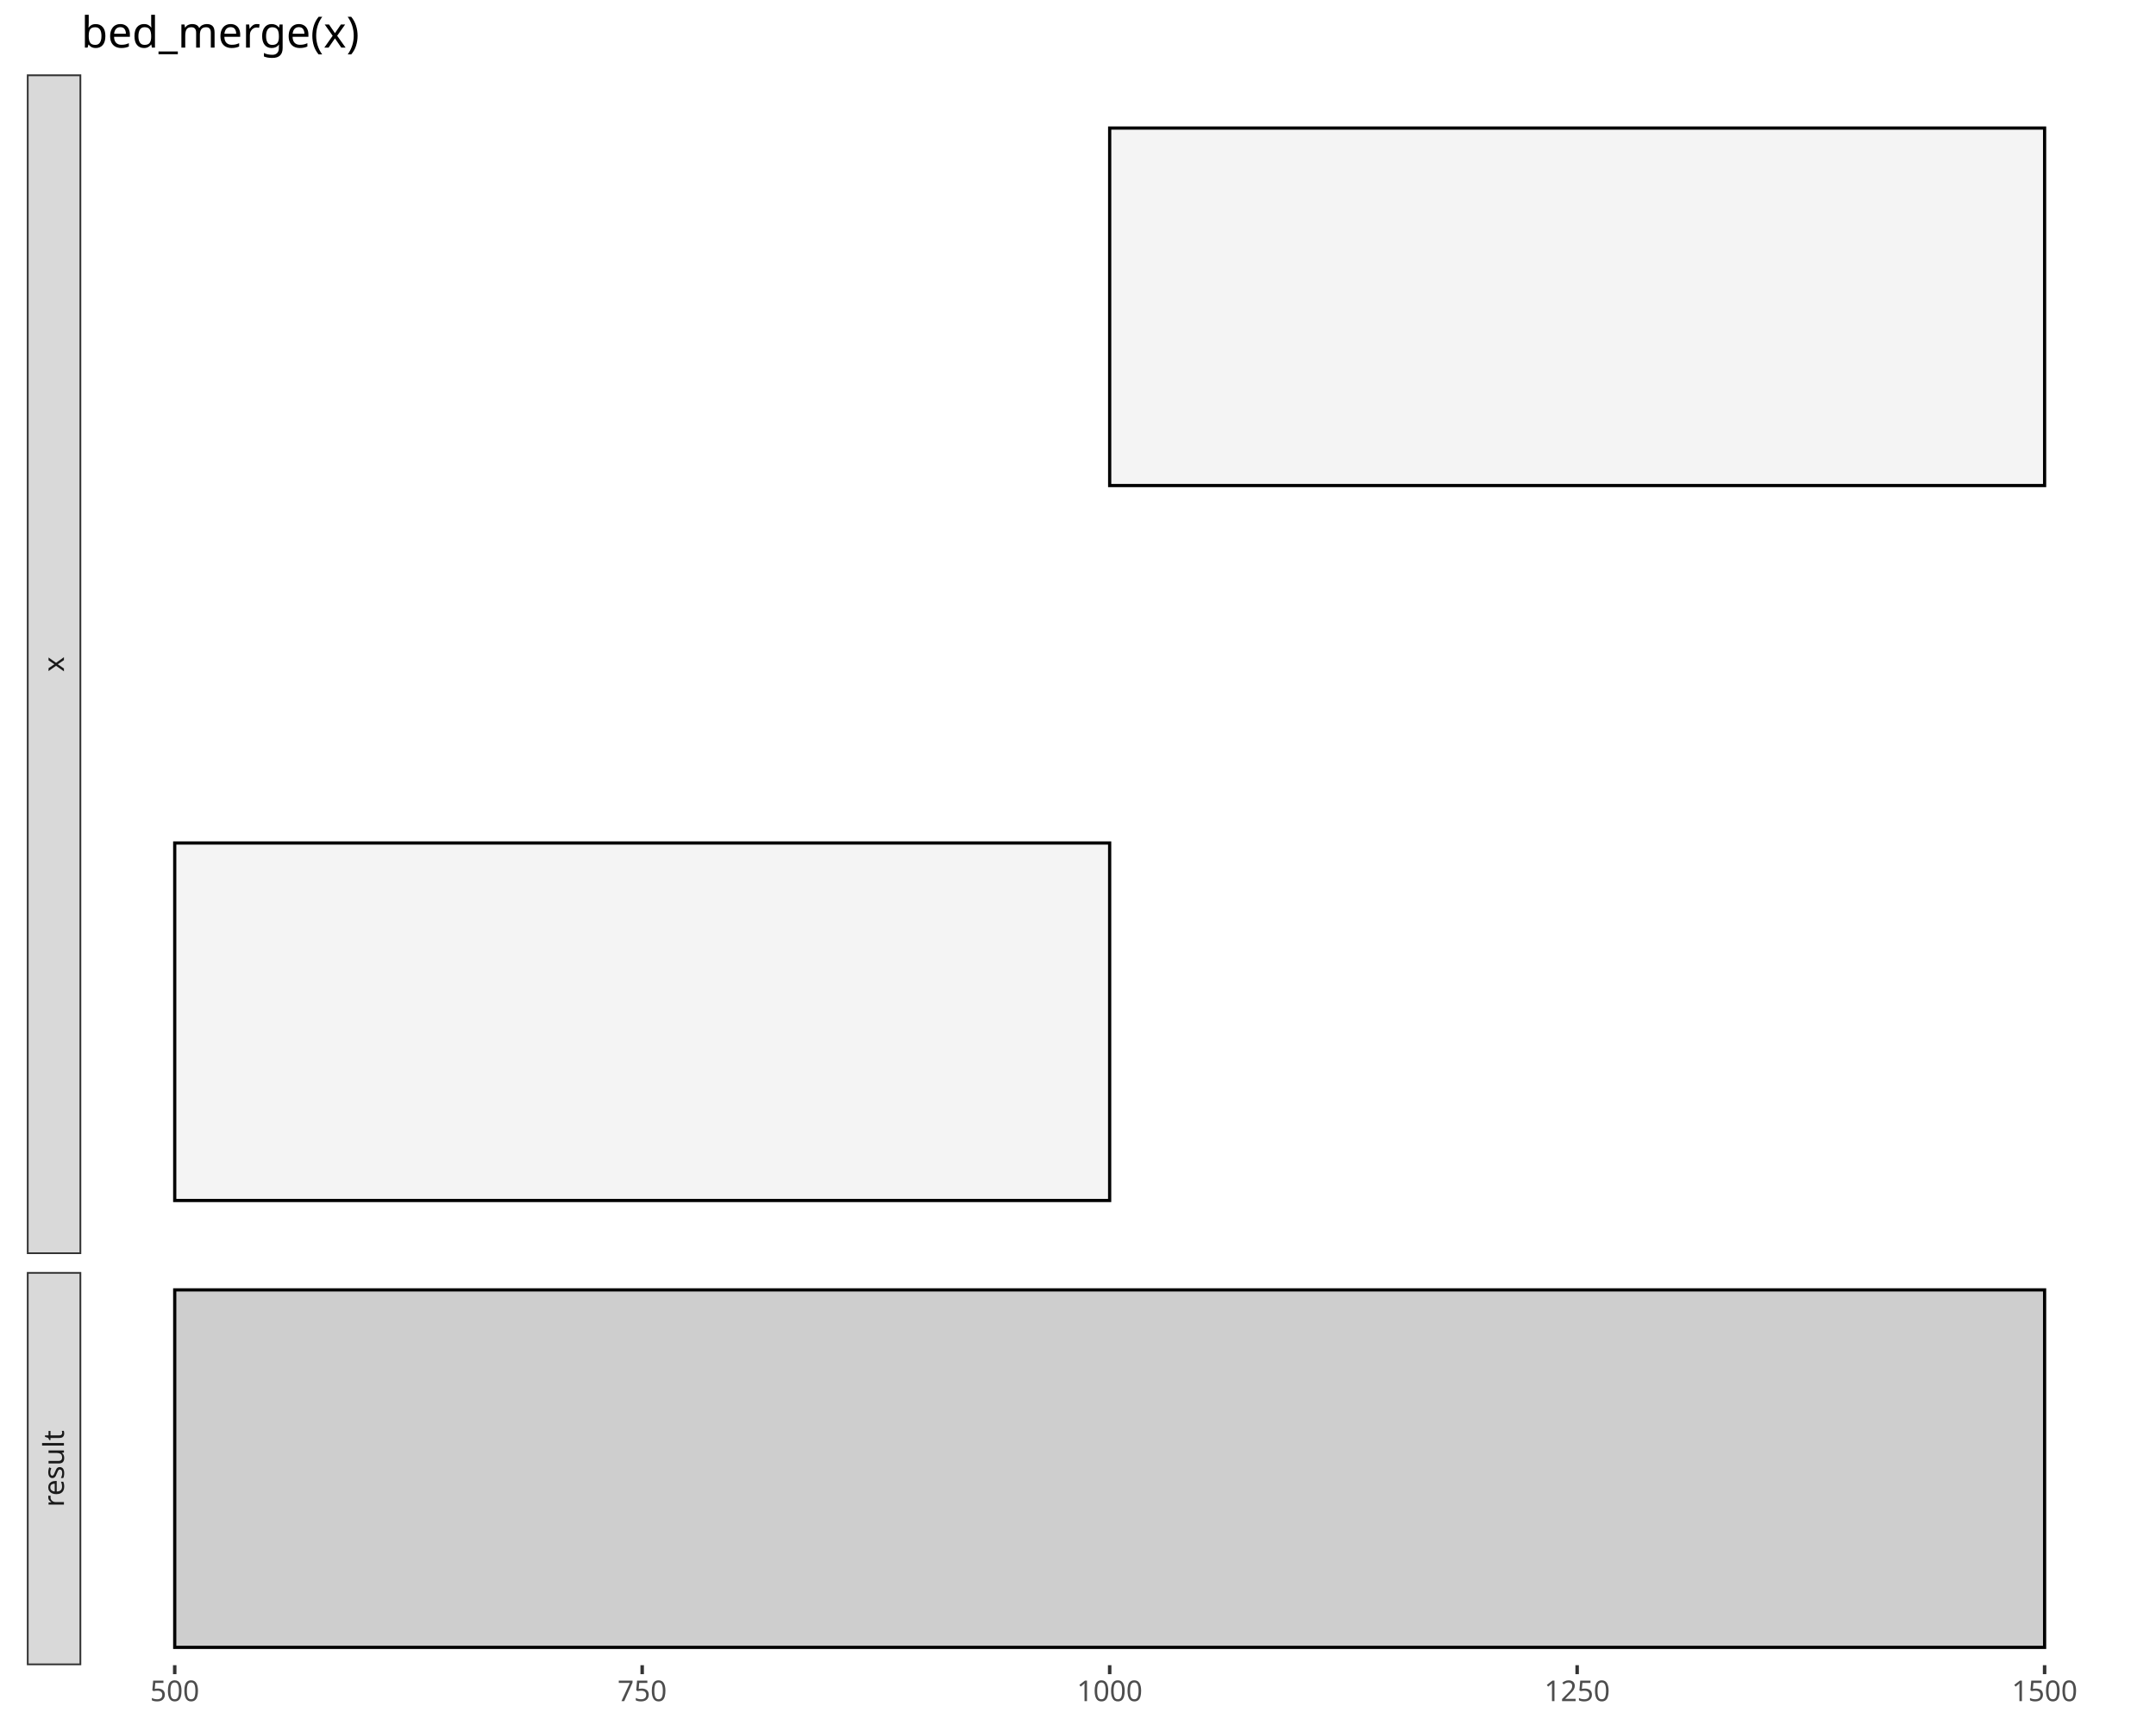
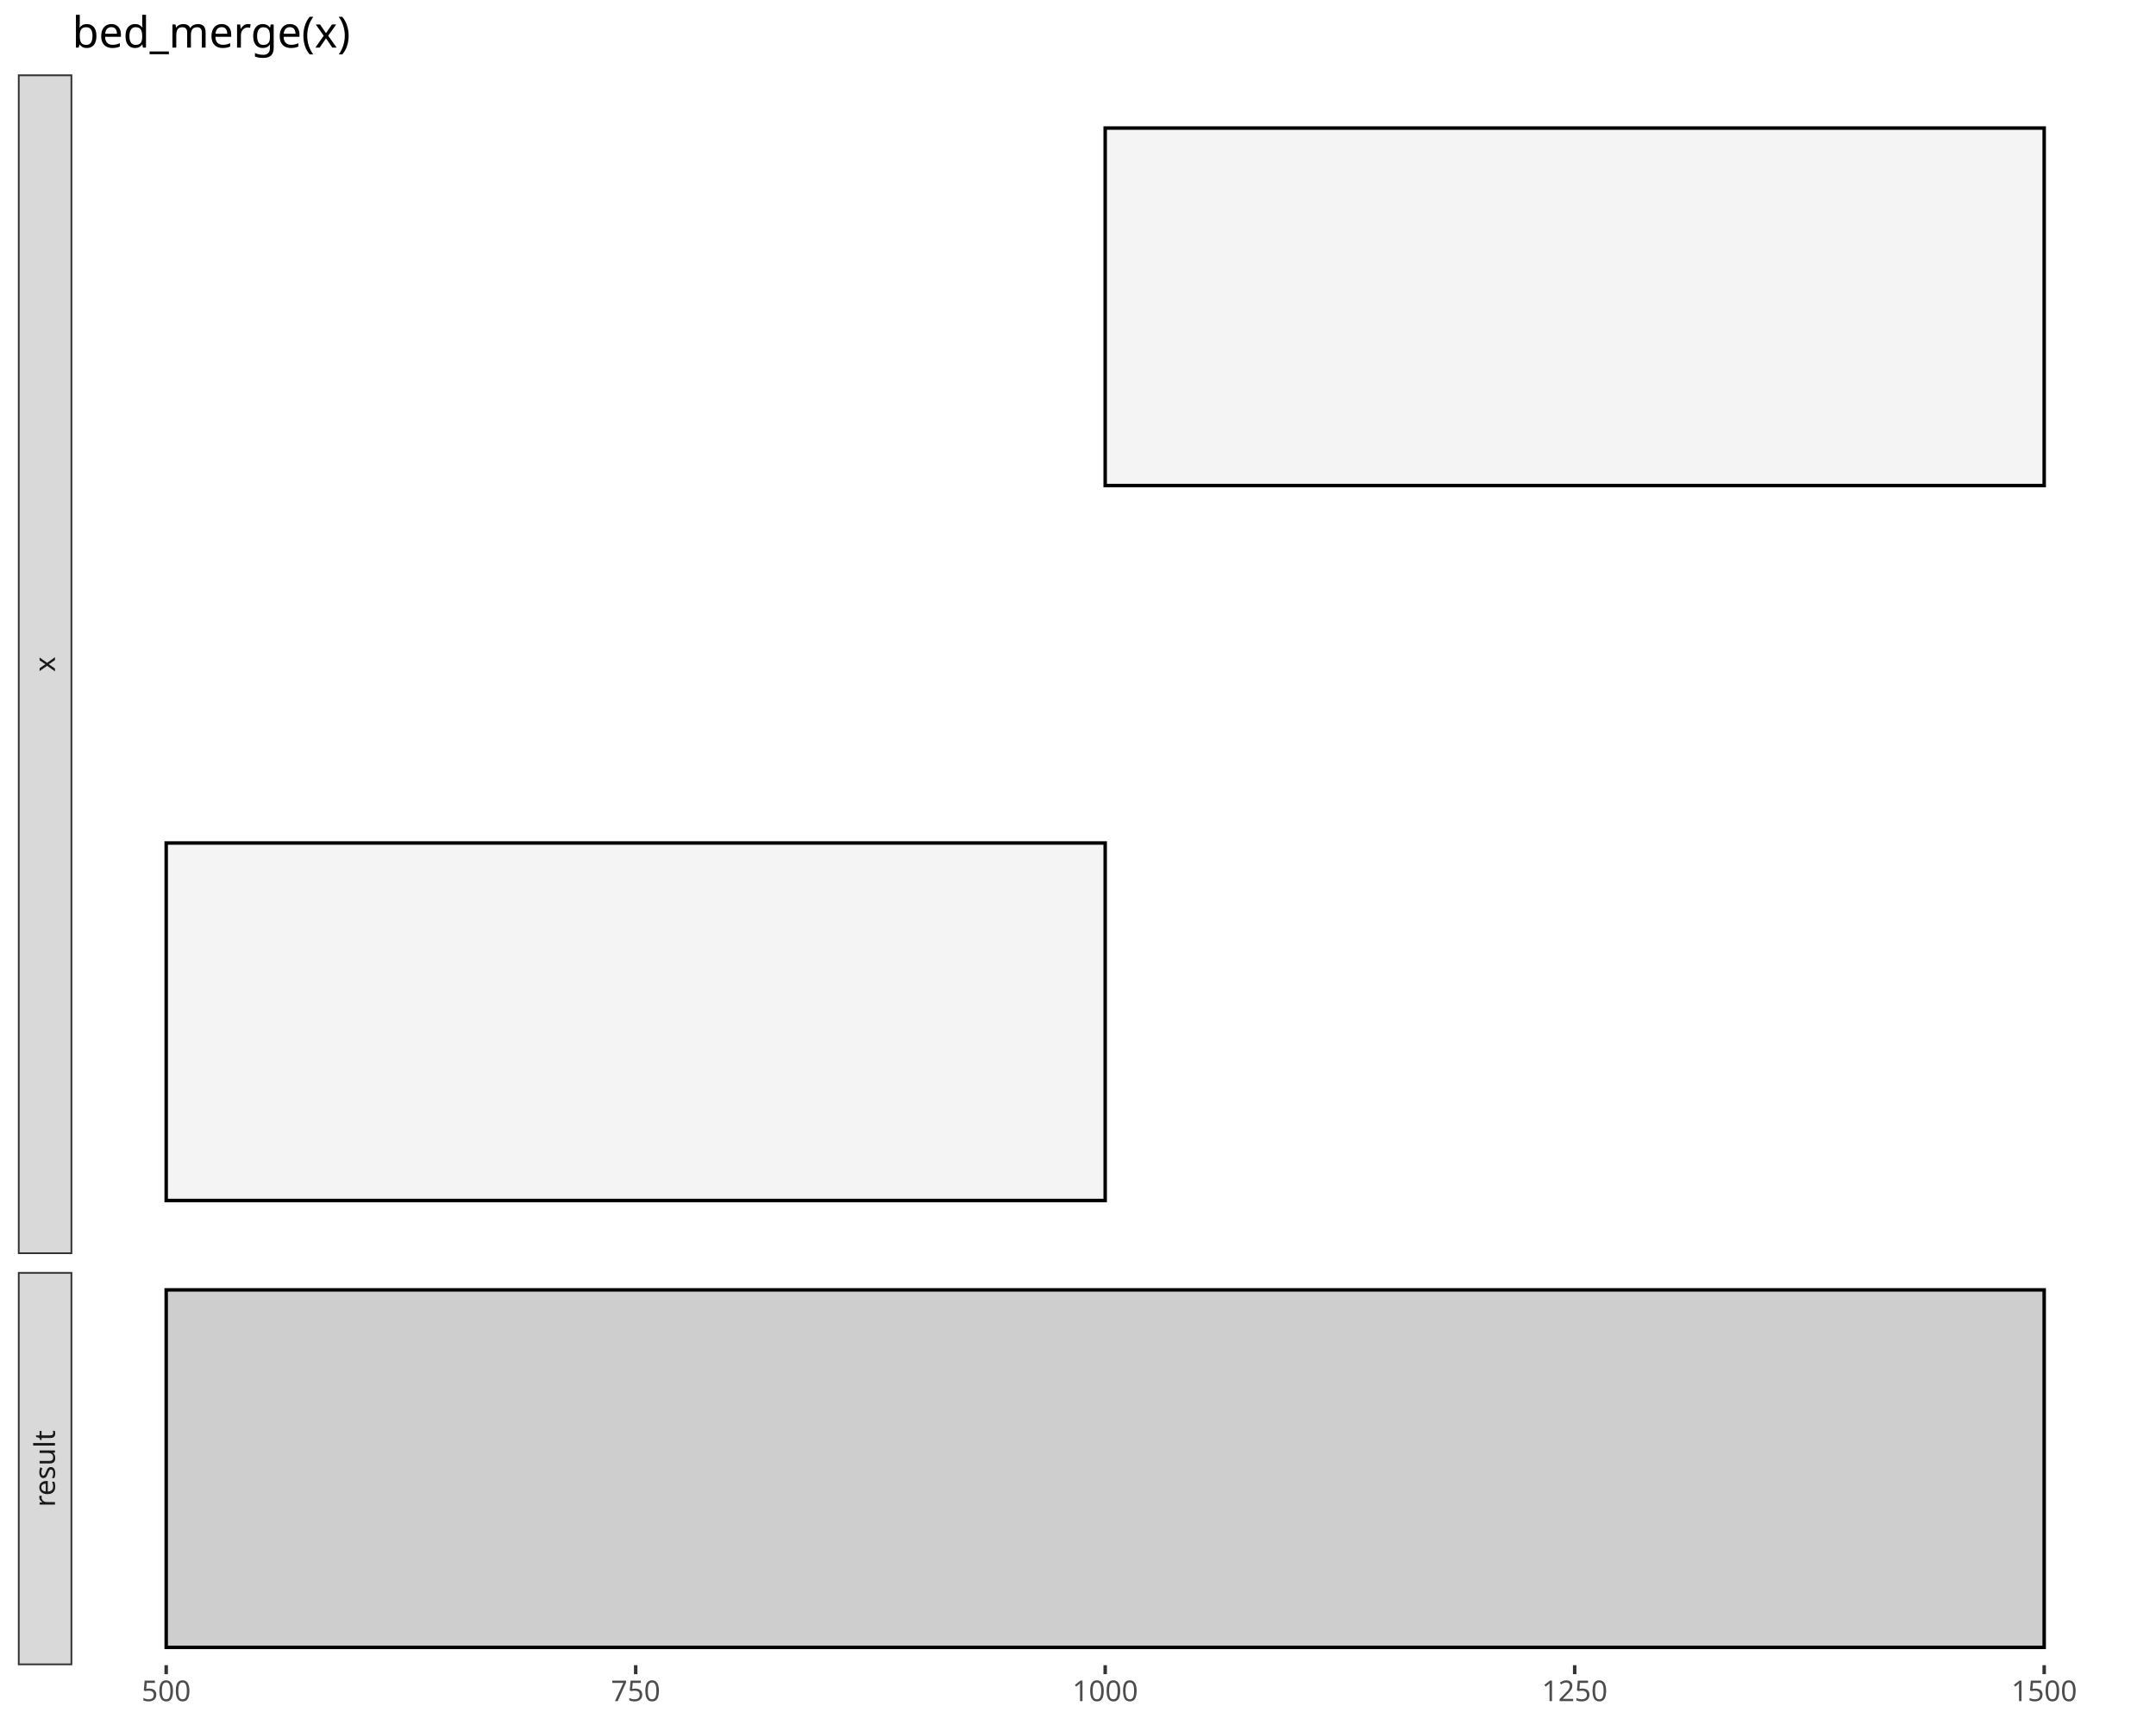
<svg xmlns="http://www.w3.org/2000/svg" class="svglite" data-engine-version="2.0" width="720.00pt" height="576.00pt" viewBox="0 0 720.00 576.00">
  <defs>
    <style type="text/css">
    .svglite line, .svglite polyline, .svglite polygon, .svglite path, .svglite rect, .svglite circle {
      fill: none;
      stroke: #000000;
      stroke-linecap: round;
      stroke-linejoin: round;
      stroke-miterlimit: 10.00;
    }
  </style>
  </defs>
  <rect width="100%" height="100%" style="stroke: none; fill: #FFFFFF;" />
  <defs>
    <clipPath id="cpMC4wMHw3MjAuMDB8MC4wMHw1NzYuMDA=">
      <rect x="0.00" y="0.00" width="720.00" height="576.00" />
    </clipPath>
  </defs>
  <g clip-path="url(#cpMC4wMHw3MjAuMDB8MC4wMHw1NzYuMDA=)">
</g>
  <defs>
-     <clipPath id="cpMjcuMTN8NzE0LjAyfDI0Ljg1fDQxOC43Ng==">
-       <rect x="27.13" y="24.85" width="686.89" height="393.91" />
+     <clipPath id="cpMjQuMTR8NzE0LjAyfDI0Ljg1fDQxOC43Ng==">
+       <rect x="24.14" y="24.85" width="689.88" height="393.91" />
    </clipPath>
  </defs>
-   <g clip-path="url(#cpMjcuMTN8NzE0LjAyfDI0Ljg1fDQxOC43Ng==)">
-     <rect x="58.35" y="281.49" width="312.22" height="119.37" style="stroke-width: 1.07; stroke-linecap: butt; stroke-linejoin: miter; fill: #F0F0F0; fill-opacity: 0.75;" />
-     <rect x="370.58" y="42.76" width="312.22" height="119.37" style="stroke-width: 1.07; stroke-linecap: butt; stroke-linejoin: miter; fill: #F0F0F0; fill-opacity: 0.75;" />
+   <g clip-path="url(#cpMjQuMTR8NzE0LjAyfDI0Ljg1fDQxOC43Ng==)">
+     <rect x="55.50" y="281.49" width="313.58" height="119.37" style="stroke-width: 1.16; stroke-linecap: butt; stroke-linejoin: miter; fill: #F0F0F0; fill-opacity: 0.75;" />
+     <rect x="369.08" y="42.76" width="313.58" height="119.37" style="stroke-width: 1.16; stroke-linecap: butt; stroke-linejoin: miter; fill: #F0F0F0; fill-opacity: 0.75;" />
  </g>
  <g clip-path="url(#cpMC4wMHw3MjAuMDB8MC4wMHw1NzYuMDA=)">
</g>
  <defs>
-     <clipPath id="cpMjcuMTN8NzE0LjAyfDQyNC43NHw1NTYuMDQ=">
-       <rect x="27.13" y="424.74" width="686.89" height="131.30" />
+     <clipPath id="cpMjQuMTR8NzE0LjAyfDQyNC43NHw1NTYuMDQ=">
+       <rect x="24.14" y="424.74" width="689.88" height="131.30" />
    </clipPath>
  </defs>
-   <g clip-path="url(#cpMjcuMTN8NzE0LjAyfDQyNC43NHw1NTYuMDQ=)">
-     <rect x="58.35" y="430.71" width="624.45" height="119.37" style="stroke-width: 1.07; stroke-linecap: butt; stroke-linejoin: miter; fill: #BDBDBD; fill-opacity: 0.75;" />
+   <g clip-path="url(#cpMjQuMTR8NzE0LjAyfDQyNC43NHw1NTYuMDQ=)">
+     <rect x="55.50" y="430.71" width="627.16" height="119.37" style="stroke-width: 1.16; stroke-linecap: butt; stroke-linejoin: miter; fill: #BDBDBD; fill-opacity: 0.75;" />
  </g>
  <g clip-path="url(#cpMC4wMHw3MjAuMDB8MC4wMHw1NzYuMDA=)">
</g>
  <defs>
-     <clipPath id="cpOC45N3wyNy4xM3wyNC44NXw0MTguNzY=">
-       <rect x="8.97" y="24.85" width="18.16" height="393.91" />
+     <clipPath id="cpNS45OHwyNC4xNHwyNC44NXw0MTguNzY=">
+       <rect x="5.98" y="24.85" width="18.16" height="393.91" />
    </clipPath>
  </defs>
-   <g clip-path="url(#cpOC45N3wyNy4xM3wyNC44NXw0MTguNzY=)">
-     <rect x="8.97" y="24.85" width="18.16" height="393.91" style="stroke-width: 1.16; stroke: #333333; fill: #D9D9D9;" />
-     <text transform="translate(21.35,221.81) rotate(-90)" text-anchor="middle" style="font-size: 9.60px; fill: #1A1A1A; font-family: sans;" textLength="4.80px" lengthAdjust="spacingAndGlyphs">x</text>
+   <g clip-path="url(#cpNS45OHwyNC4xNHwyNC44NXw0MTguNzY=)">
+     <rect x="5.98" y="24.85" width="18.16" height="393.91" style="stroke-width: 1.16; stroke: #333333; fill: #D9D9D9;" />
+     <text transform="translate(18.36,221.81) rotate(-90)" text-anchor="middle" style="font-size: 9.60px; fill: #1A1A1A; font-family: sans;" textLength="4.80px" lengthAdjust="spacingAndGlyphs">x</text>
  </g>
  <g clip-path="url(#cpMC4wMHw3MjAuMDB8MC4wMHw1NzYuMDA=)">
</g>
  <defs>
-     <clipPath id="cpOC45N3wyNy4xM3w0MjQuNzR8NTU2LjA0">
-       <rect x="8.97" y="424.74" width="18.16" height="131.30" />
+     <clipPath id="cpNS45OHwyNC4xNHw0MjQuNzR8NTU2LjA0">
+       <rect x="5.98" y="424.74" width="18.16" height="131.30" />
    </clipPath>
  </defs>
-   <g clip-path="url(#cpOC45N3wyNy4xM3w0MjQuNzR8NTU2LjA0)">
-     <rect x="8.97" y="424.74" width="18.16" height="131.30" style="stroke-width: 1.16; stroke: #333333; fill: #D9D9D9;" />
-     <text transform="translate(21.35,490.39) rotate(-90)" text-anchor="middle" style="font-size: 9.60px; fill: #1A1A1A; font-family: sans;" textLength="23.48px" lengthAdjust="spacingAndGlyphs">result</text>
+   <g clip-path="url(#cpNS45OHwyNC4xNHw0MjQuNzR8NTU2LjA0)">
+     <rect x="5.98" y="424.74" width="18.16" height="131.30" style="stroke-width: 1.16; stroke: #333333; fill: #D9D9D9;" />
+     <text transform="translate(18.36,490.39) rotate(-90)" text-anchor="middle" style="font-size: 9.60px; fill: #1A1A1A; font-family: sans;" textLength="23.48px" lengthAdjust="spacingAndGlyphs">result</text>
  </g>
  <g clip-path="url(#cpMC4wMHw3MjAuMDB8MC4wMHw1NzYuMDA=)">
-     <polyline points="58.35,559.03 58.35,556.04 " style="stroke-width: 1.16; stroke: #333333; stroke-linecap: butt;" />
-     <polyline points="214.46,559.03 214.46,556.04 " style="stroke-width: 1.16; stroke: #333333; stroke-linecap: butt;" />
-     <polyline points="370.58,559.03 370.58,556.04 " style="stroke-width: 1.16; stroke: #333333; stroke-linecap: butt;" />
-     <polyline points="526.69,559.03 526.69,556.04 " style="stroke-width: 1.16; stroke: #333333; stroke-linecap: butt;" />
-     <polyline points="682.80,559.03 682.80,556.04 " style="stroke-width: 1.16; stroke: #333333; stroke-linecap: butt;" />
-     <text x="58.35" y="568.03" text-anchor="middle" style="font-size: 9.60px; fill: #4D4D4D; font-family: sans;" textLength="16.02px" lengthAdjust="spacingAndGlyphs">500</text>
-     <text x="214.46" y="568.03" text-anchor="middle" style="font-size: 9.60px; fill: #4D4D4D; font-family: sans;" textLength="16.02px" lengthAdjust="spacingAndGlyphs">750</text>
-     <text x="370.58" y="568.03" text-anchor="middle" style="font-size: 9.60px; fill: #4D4D4D; font-family: sans;" textLength="21.36px" lengthAdjust="spacingAndGlyphs">1000</text>
-     <text x="526.69" y="568.03" text-anchor="middle" style="font-size: 9.60px; fill: #4D4D4D; font-family: sans;" textLength="21.36px" lengthAdjust="spacingAndGlyphs">1250</text>
-     <text x="682.80" y="568.03" text-anchor="middle" style="font-size: 9.60px; fill: #4D4D4D; font-family: sans;" textLength="21.36px" lengthAdjust="spacingAndGlyphs">1500</text>
-     <text x="27.13" y="15.89" style="font-size: 14.40px; font-family: sans;" textLength="89.66px" lengthAdjust="spacingAndGlyphs">bed_merge(x)</text>
+     <polyline points="55.50,559.03 55.50,556.04 " style="stroke-width: 1.16; stroke: #333333; stroke-linecap: butt;" />
+     <polyline points="212.29,559.03 212.29,556.04 " style="stroke-width: 1.16; stroke: #333333; stroke-linecap: butt;" />
+     <polyline points="369.08,559.03 369.08,556.04 " style="stroke-width: 1.16; stroke: #333333; stroke-linecap: butt;" />
+     <polyline points="525.87,559.03 525.87,556.04 " style="stroke-width: 1.16; stroke: #333333; stroke-linecap: butt;" />
+     <polyline points="682.66,559.03 682.66,556.04 " style="stroke-width: 1.16; stroke: #333333; stroke-linecap: butt;" />
+     <text x="55.50" y="568.03" text-anchor="middle" style="font-size: 9.60px; fill: #4D4D4D; font-family: sans;" textLength="16.02px" lengthAdjust="spacingAndGlyphs">500</text>
+     <text x="212.29" y="568.03" text-anchor="middle" style="font-size: 9.60px; fill: #4D4D4D; font-family: sans;" textLength="16.02px" lengthAdjust="spacingAndGlyphs">750</text>
+     <text x="369.08" y="568.03" text-anchor="middle" style="font-size: 9.60px; fill: #4D4D4D; font-family: sans;" textLength="21.36px" lengthAdjust="spacingAndGlyphs">1000</text>
+     <text x="525.87" y="568.03" text-anchor="middle" style="font-size: 9.60px; fill: #4D4D4D; font-family: sans;" textLength="21.36px" lengthAdjust="spacingAndGlyphs">1250</text>
+     <text x="682.66" y="568.03" text-anchor="middle" style="font-size: 9.60px; fill: #4D4D4D; font-family: sans;" textLength="21.36px" lengthAdjust="spacingAndGlyphs">1500</text>
+     <text x="24.14" y="15.89" style="font-size: 14.40px; font-family: sans;" textLength="89.66px" lengthAdjust="spacingAndGlyphs">bed_merge(x)</text>
  </g>
</svg>
